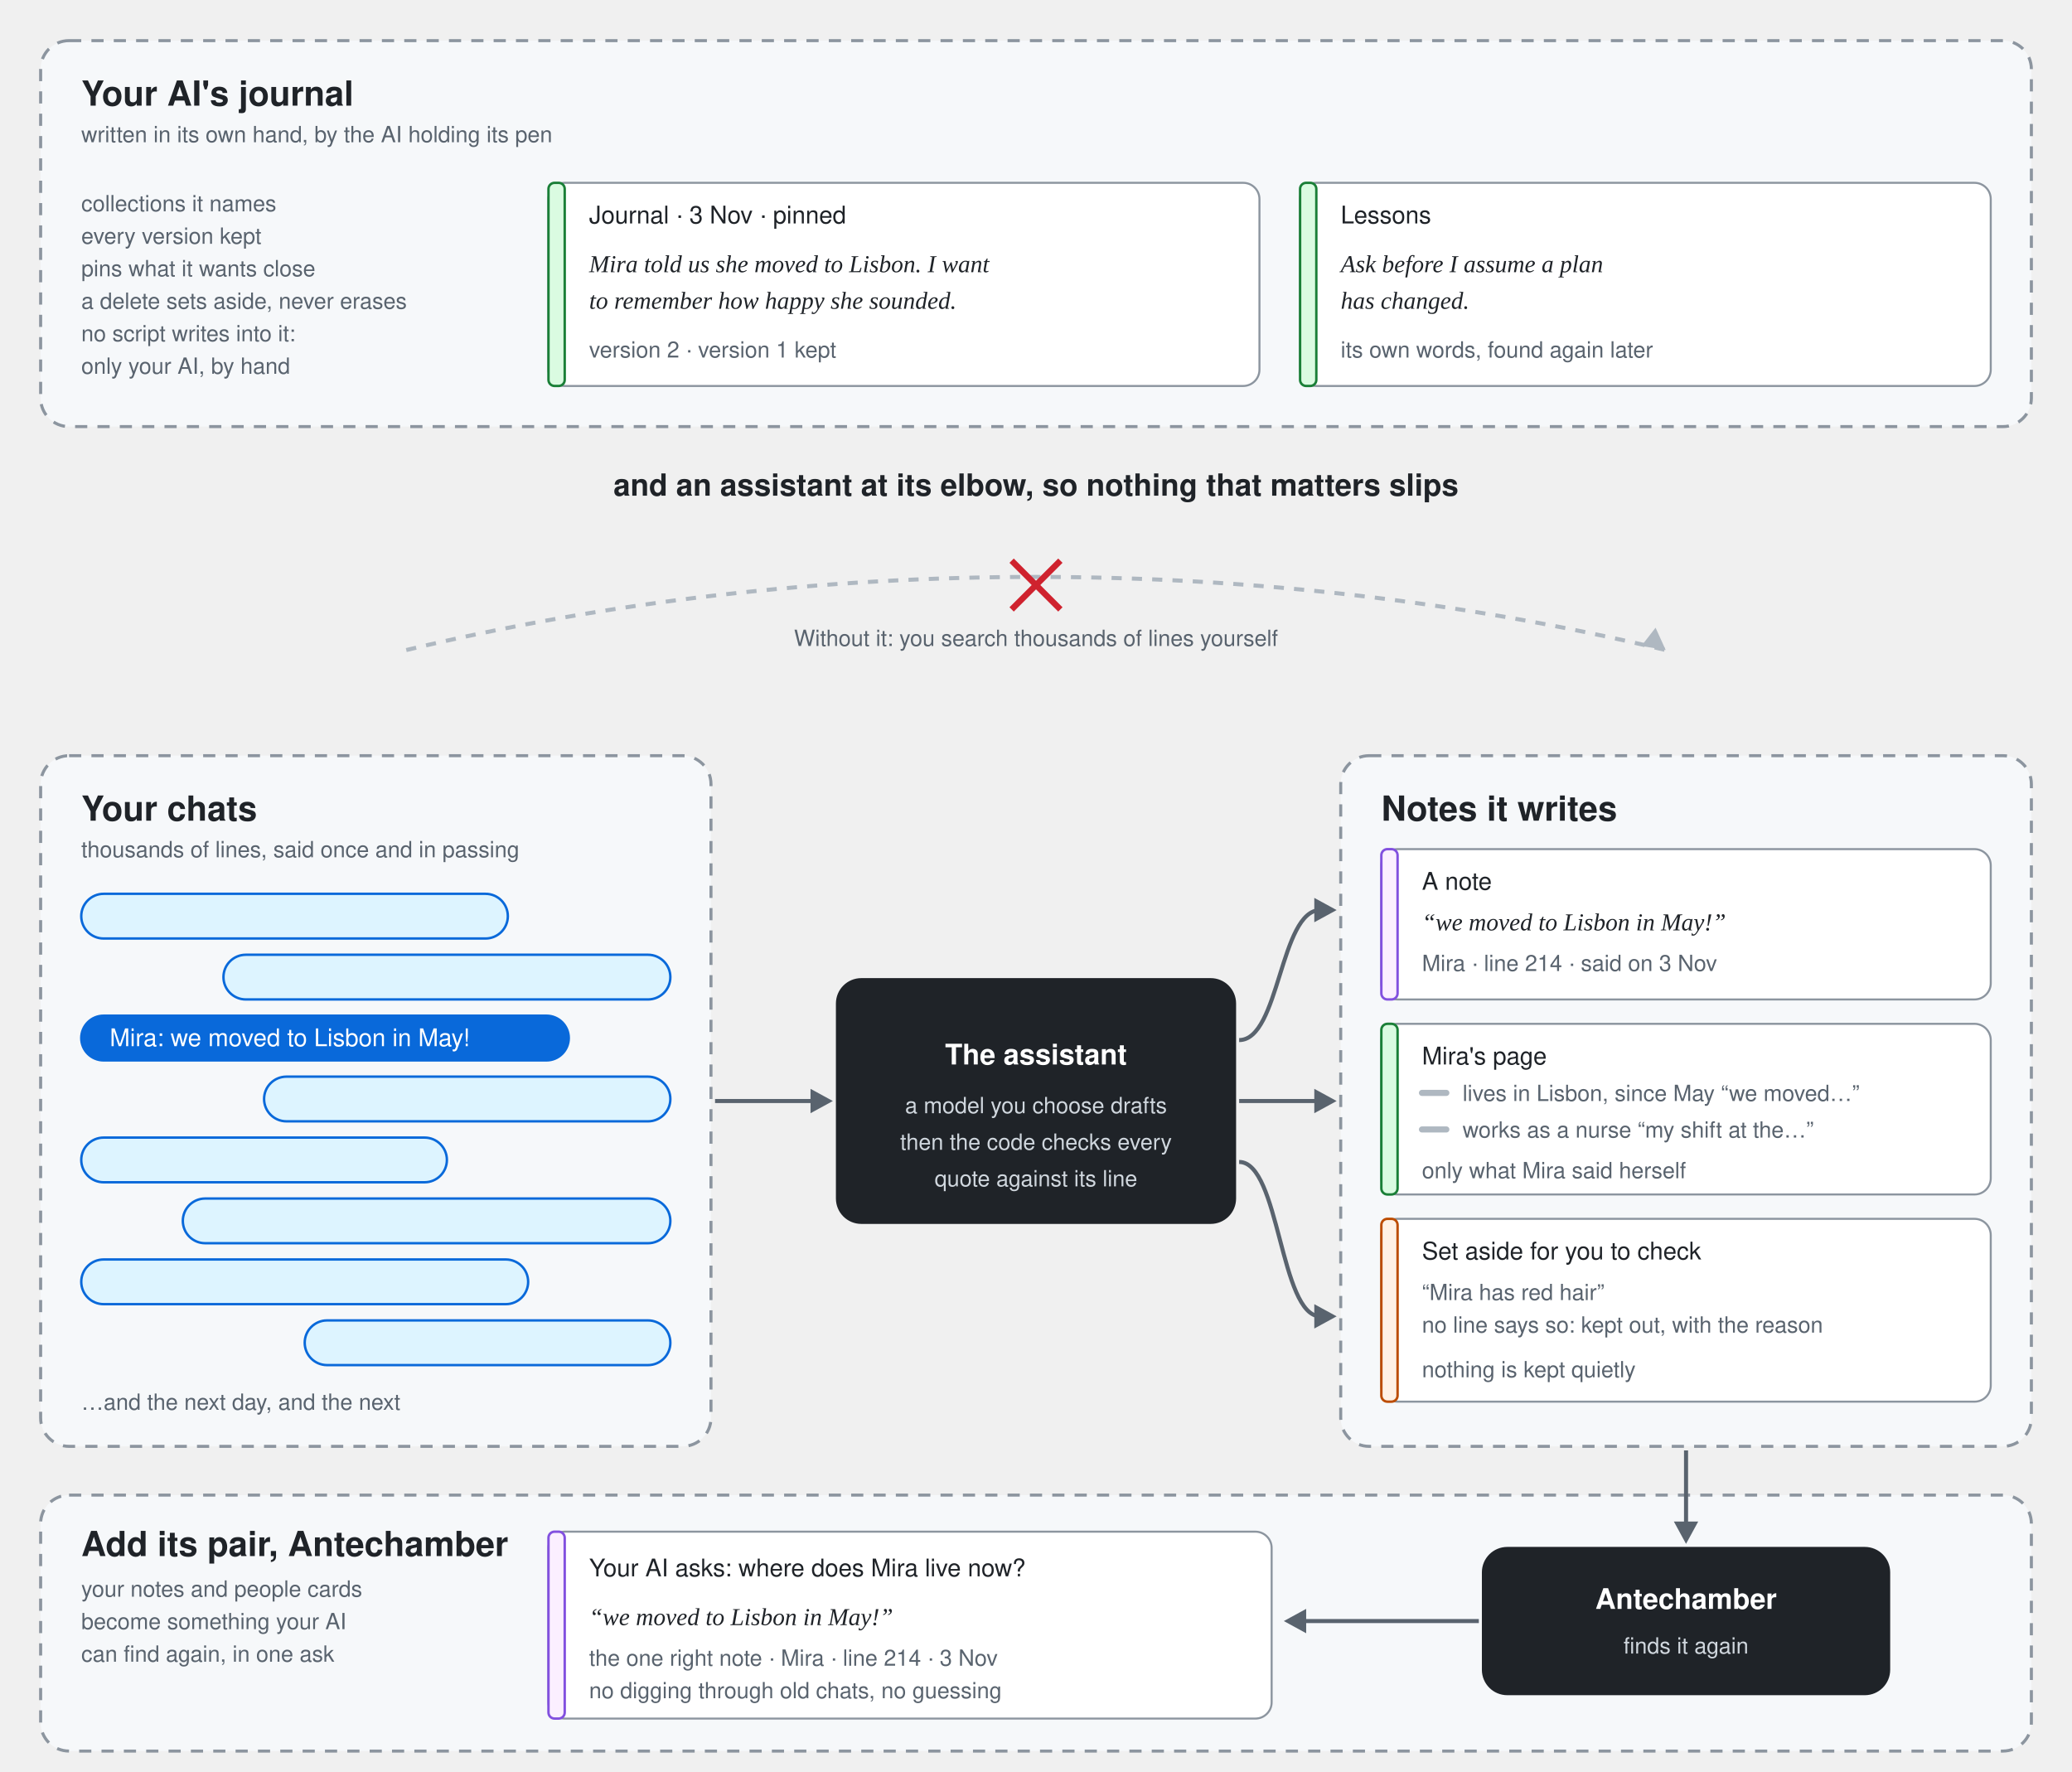
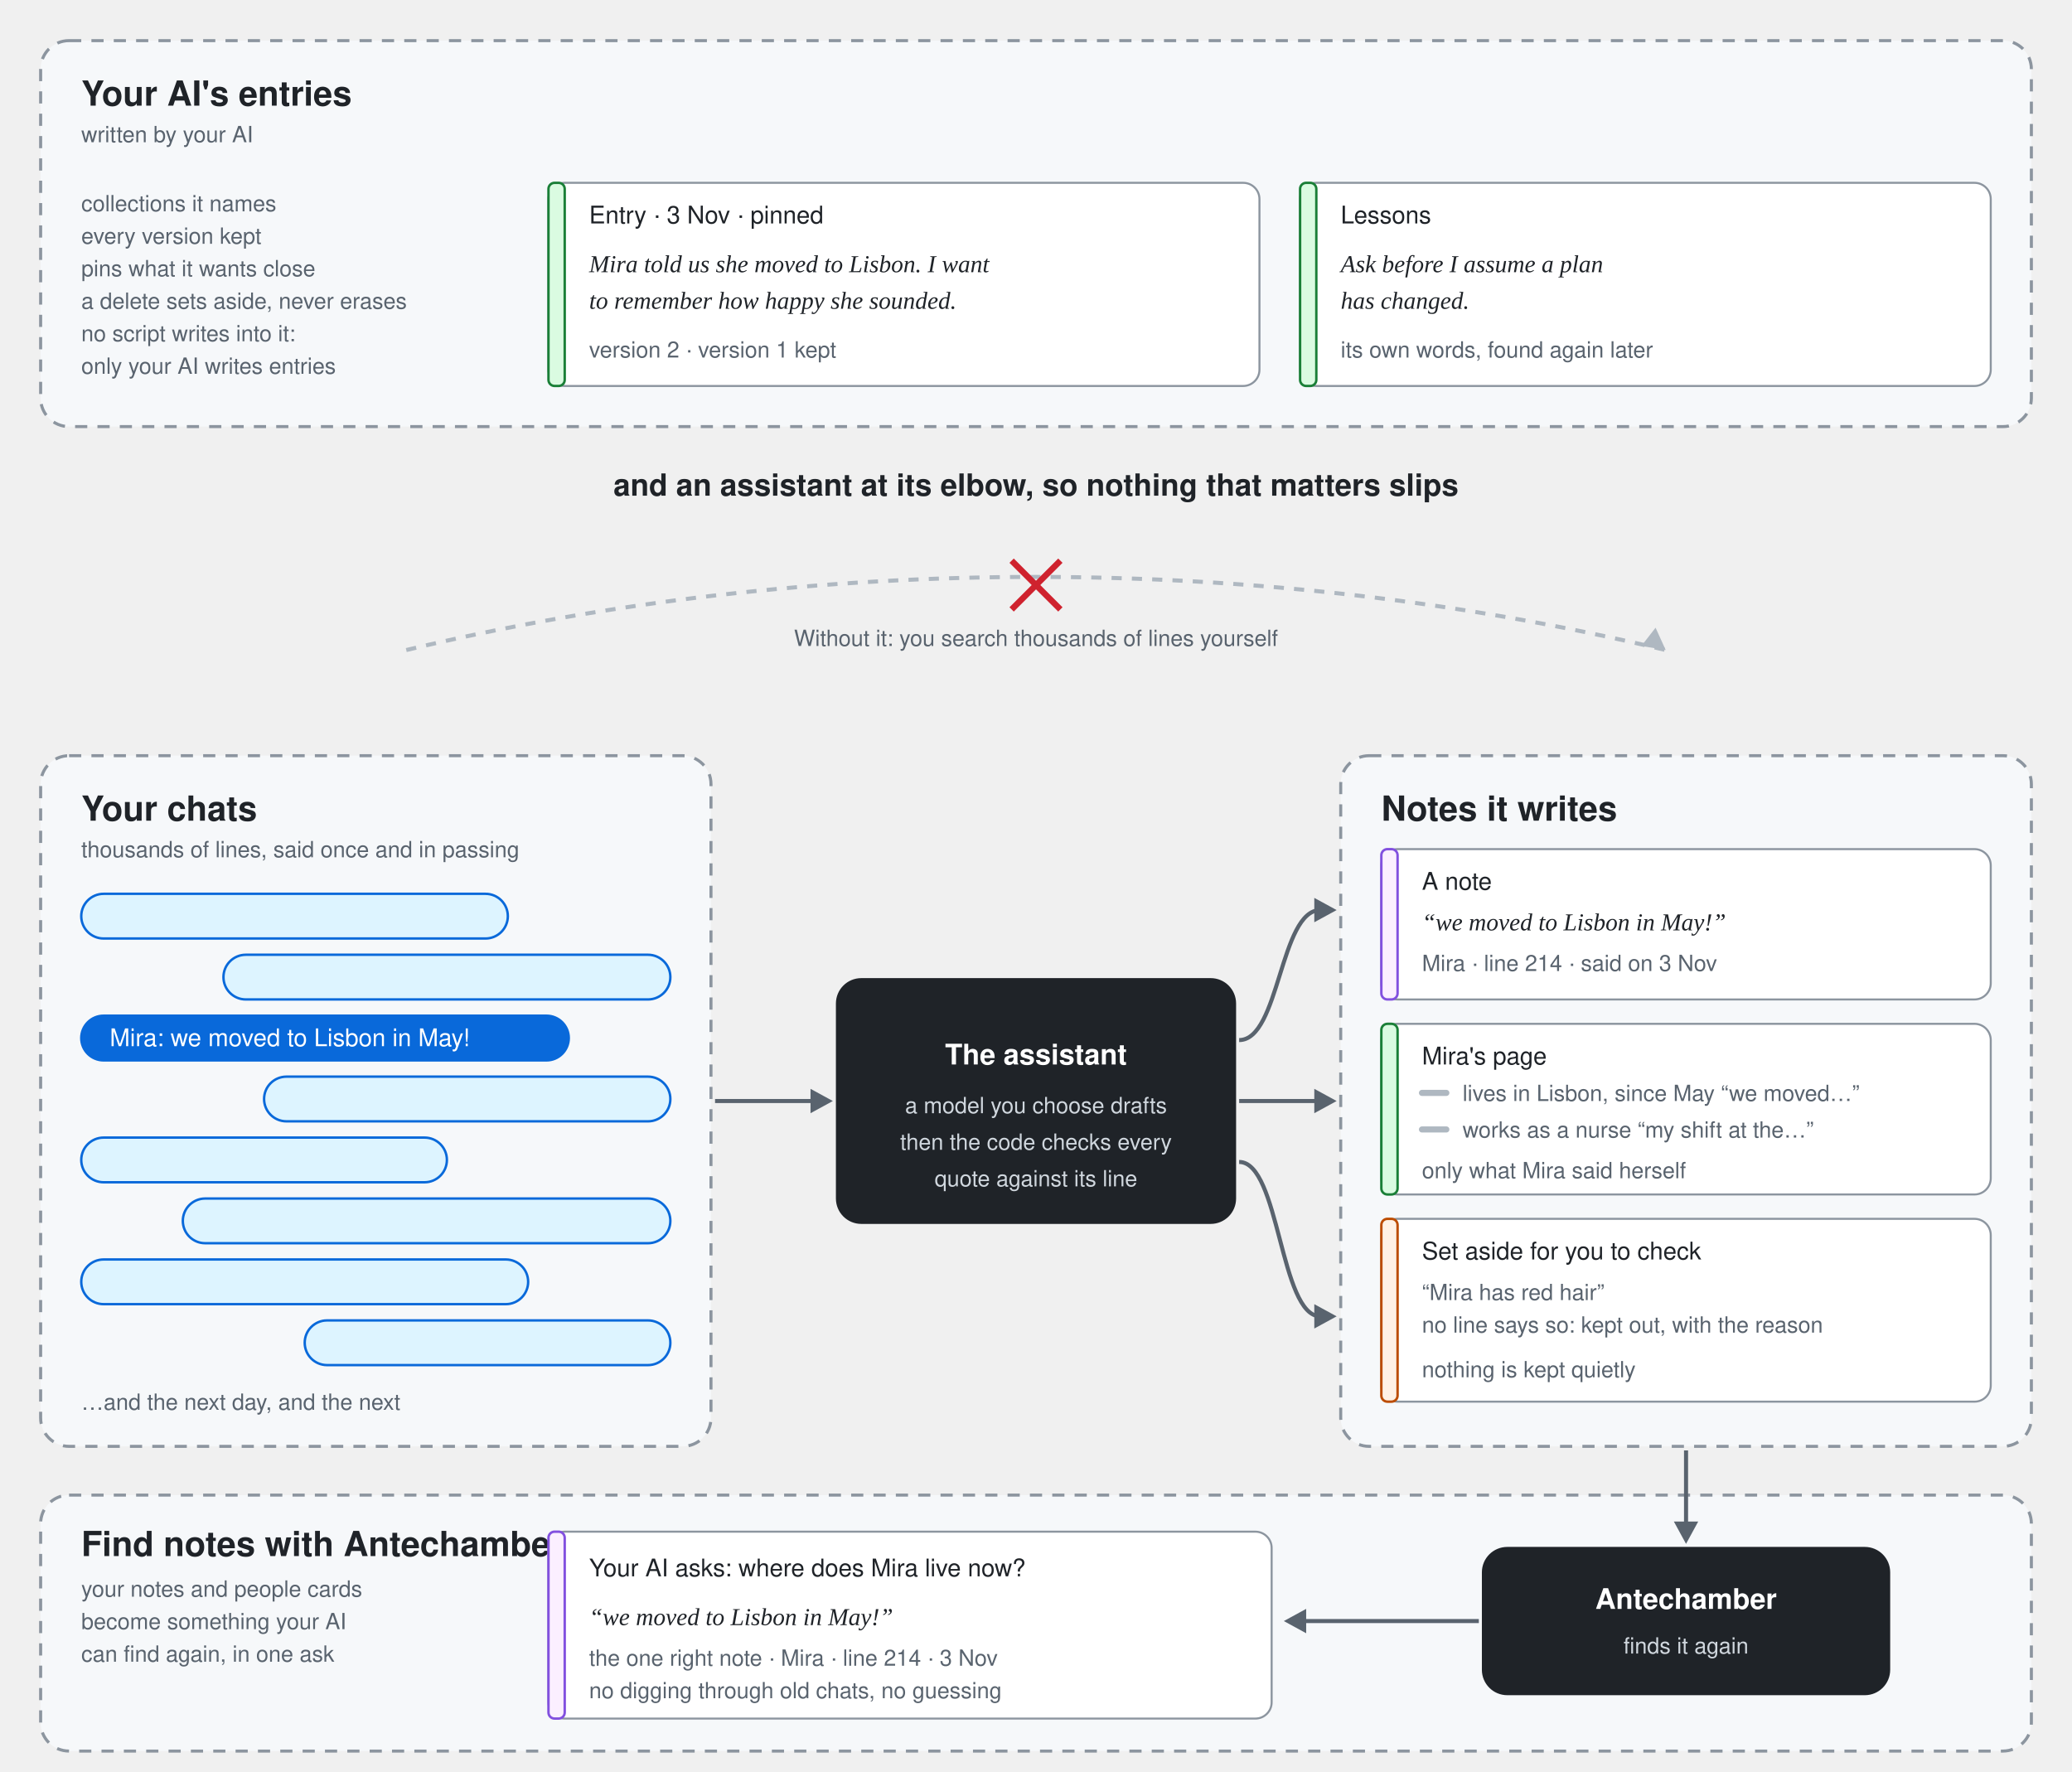
<svg xmlns="http://www.w3.org/2000/svg" viewBox="0 0 1020 872" width="1020" height="872" role="img" aria-labelledby="t d">
  <style>
    .frame{fill:#f6f8fa;stroke:#8c959f;stroke-width:1.5;stroke-dasharray:6 5}
    .title{font:600 17px -apple-system,Segoe UI,Helvetica,Arial,sans-serif;fill:#1f2328}
    .label{font:500 12px -apple-system,Segoe UI,Helvetica,Arial,sans-serif;fill:#1f2328}
    .small{font:400 11px -apple-system,Segoe UI,Helvetica,Arial,sans-serif;fill:#59636e}
    .quote{font:italic 400 12px Georgia,'Times New Roman',serif;fill:#1f2328}
    .verb{font:600 15px -apple-system,Segoe UI,Helvetica,Arial,sans-serif;fill:#1f2328}
    .arrow{stroke:#59636e;stroke-width:2;fill:none}
    .head{fill:#59636e}
    .line{stroke:#afb8c1;stroke-width:3;stroke-linecap:round}
    .note{fill:#dafbe1;stroke:#1a7f37}
    .chat{fill:#ddf4ff;stroke:#0969da}
    .mem{fill:#fbefff;stroke:#8250df}
    .vault{fill:#fff1e5;stroke:#bc4c00}
    .old{stroke:#afb8c1;stroke-width:2;stroke-dasharray:5 5;fill:none}.oldhead{fill:#afb8c1}.x{stroke:#cf222e}
    .chat.pick{fill:#0969da}
    .ante{fill:#1f2328;stroke:#1f2328}
    .antetext{font:600 14px -apple-system,Segoe UI,Helvetica,Arial,sans-serif;fill:#ffffff}
    .antesmall{font:400 11px -apple-system,Segoe UI,Helvetica,Arial,sans-serif;fill:#d0d7de}
    .card{fill:#ffffff;stroke:#8c959f}
    @media (prefers-color-scheme: dark){
      .frame{fill:#161b22;stroke:#6e7681}
      .title,.label,.verb,.quote{fill:#e6edf3}
      .small{fill:#9198a1}
      .arrow{stroke:#9198a1}.head{fill:#9198a1}
      .line{stroke:#484f58}
      .note{fill:#0f2a17;stroke:#3fb950}
      .chat{fill:#0c2440;stroke:#4493f8}
      .mem{fill:#2a1640;stroke:#ab7df8}
      .vault{fill:#3a1d0a;stroke:#f0883e}
      .old{stroke:#484f58}.oldhead{fill:#484f58}.x{stroke:#f85149}
      .chat.pick{fill:#4493f8}
      .ante{fill:#e6edf3;stroke:#e6edf3}
      .antetext{fill:#0d1117}
      .antesmall{fill:#424a53}
      .card{fill:#0d1117;stroke:#6e7681}
    }
  </style>
  <rect class="frame" x="20" y="20" width="980" height="190" rx="14" />
-   <text class="title" x="40" y="52">Your AI's journal</text>
-   <text class="small" x="40" y="70">written in its own hand, by the AI holding its pen</text>
+   <text class="title" x="40" y="52">Your AI's entries</text>
+   <text class="small" x="40" y="70">written by your AI</text>
  <text class="small" x="40" y="104">collections it names</text>
  <text class="small" x="40" y="120">every version kept</text>
  <text class="small" x="40" y="136">pins what it wants close</text>
  <text class="small" x="40" y="152">a delete sets aside, never erases</text>
  <text class="small" x="40" y="168">no script writes into it:</text>
-   <text class="small" x="40" y="184">only your AI, by hand</text>
+   <text class="small" x="40" y="184">only your AI writes entries</text>
  <rect class="card" x="270" y="90" width="350" height="100" rx="8" />
  <rect class="note" x="270" y="90" width="8" height="100" rx="3" stroke-width="1.2" />
-   <text class="label" x="290" y="110">Journal · 3 Nov · pinned</text>
+   <text class="label" x="290" y="110">Entry · 3 Nov · pinned</text>
  <text class="quote" x="290" y="134">Mira told us she moved to Lisbon. I want</text>
  <text class="quote" x="290" y="152">to remember how happy she sounded.</text>
  <text class="small" x="290" y="176">version 2 · version 1 kept</text>
  <rect class="card" x="640" y="90" width="340" height="100" rx="8" />
  <rect class="note" x="640" y="90" width="8" height="100" rx="3" stroke-width="1.2" />
  <text class="label" x="660" y="110">Lessons</text>
  <text class="quote" x="660" y="134">Ask before I assume a plan</text>
  <text class="quote" x="660" y="152">has changed.</text>
  <text class="small" x="660" y="176">its own words, found again later</text>
  <text class="verb" x="510" y="244" text-anchor="middle">and an assistant at its elbow, so nothing that matters slips</text>
  <g transform="translate(0,262)">
    <path class="old" d="M 200 58 C 400 10, 620 10, 820 58" />
    <path class="oldhead" d="M 820 58 l -12 -2 l 7 -9 z" />
    <line class="x" x1="498" y1="14" x2="522" y2="38" stroke-width="3" />
    <line class="x" x1="522" y1="14" x2="498" y2="38" stroke-width="3" />
    <text class="small" x="510" y="56" text-anchor="middle">Without it: you search thousands of lines yourself</text>
    <g transform="translate(0,90)">
      <rect class="frame" x="20" y="20" width="330" height="340" rx="14" />
      <text class="title" x="40" y="52">Your chats</text>
      <text class="small" x="40" y="70">thousands of lines, said once and in passing</text>
      <g stroke-width="1.2">
        <rect class="chat" x="40" y="88" width="210" height="22" rx="11" />
        <rect class="chat" x="110" y="118" width="220" height="22" rx="11" />
        <rect class="chat pick" x="40" y="148" width="240" height="22" rx="11" />
        <text class="label" x="54" y="163" fill="#ffffff" style="fill:#ffffff">Mira: we moved to Lisbon in May!</text>
        <rect class="chat" x="130" y="178" width="200" height="22" rx="11" />
        <rect class="chat" x="40" y="208" width="180" height="22" rx="11" />
        <rect class="chat" x="90" y="238" width="240" height="22" rx="11" />
        <rect class="chat" x="40" y="268" width="220" height="22" rx="11" />
        <rect class="chat" x="150" y="298" width="180" height="22" rx="11" />
      </g>
      <text class="small" x="40" y="342">…and the next day, and the next</text>
      <path class="arrow" d="M 352 190 L 402 190" />
      <path class="head" d="M 410 190 l -11 -6 l 0 12 z" />
      <rect class="ante" x="412" y="130" width="196" height="120" rx="12" />
      <text class="antetext" x="510" y="172" text-anchor="middle">The assistant</text>
      <text class="antesmall" x="510" y="196" text-anchor="middle">a model you choose drafts</text>
      <text class="antesmall" x="510" y="214" text-anchor="middle">then the code checks every</text>
      <text class="antesmall" x="510" y="232" text-anchor="middle">quote against its line</text>
      <path class="arrow" d="M 610 160 C 630 160, 630 96, 650 96" />
      <path class="head" d="M 658 96 l -11 -6 l 0 12 z" />
      <path class="arrow" d="M 610 190 L 650 190" />
      <path class="head" d="M 658 190 l -11 -6 l 0 12 z" />
      <path class="arrow" d="M 610 220 C 630 220, 630 296, 650 296" />
      <path class="head" d="M 658 296 l -11 -6 l 0 12 z" />
      <rect class="frame" x="660" y="20" width="340" height="340" rx="14" />
      <text class="title" x="680" y="52">Notes it writes</text>
      <rect class="card" x="680" y="66" width="300" height="74" rx="8" />
      <rect class="mem" x="680" y="66" width="8" height="74" rx="3" stroke-width="1.2" />
      <text class="label" x="700" y="86">A note</text>
      <text class="quote" x="700" y="106">“we moved to Lisbon in May!”</text>
      <text class="small" x="700" y="126">Mira · line 214 · said on 3 Nov</text>
      <rect class="card" x="680" y="152" width="300" height="84" rx="8" />
      <rect class="note" x="680" y="152" width="8" height="84" rx="3" stroke-width="1.2" />
      <text class="label" x="700" y="172">Mira's page</text>
      <line class="line" x1="700" y1="186" x2="712" y2="186" />
      <text class="small" x="720" y="190">lives in Lisbon, since May  “we moved…”</text>
      <line class="line" x1="700" y1="204" x2="712" y2="204" />
      <text class="small" x="720" y="208">works as a nurse  “my shift at the…”</text>
      <text class="small" x="700" y="228">only what Mira said herself</text>
      <rect class="card" x="680" y="248" width="300" height="90" rx="8" />
      <rect class="vault" x="680" y="248" width="8" height="90" rx="3" stroke-width="1.2" />
      <text class="label" x="700" y="268">Set aside for you to check</text>
      <text class="small" x="700" y="288">“Mira has red hair”</text>
      <text class="small" x="700" y="304">no line says so: kept out, with the reason</text>
      <text class="small" x="700" y="326">nothing is kept quietly</text>
      <rect class="frame" x="20" y="384" width="980" height="126" rx="14" />
-       <text class="title" x="40" y="414">Add its pair, Antechamber</text>
+       <a href="https://github.com/SolanceLab/antechamber">
+         <text class="title" x="40" y="414">Find notes with Antechamber</text>
+       </a>
      <text class="small" x="40" y="434">your notes and people cards</text>
      <text class="small" x="40" y="450">become something your AI</text>
      <text class="small" x="40" y="466">can find again, in one ask</text>
      <path class="arrow" d="M 830 362 L 830 400" />
      <path class="head" d="M 830 408 l -6 -11 l 12 0 z" />
      <rect class="ante" x="730" y="410" width="200" height="72" rx="12" />
-       <text class="antetext" x="830" y="440" text-anchor="middle">Antechamber</text>
+       <a href="https://github.com/SolanceLab/antechamber">
+         <text class="antetext" x="830" y="440" text-anchor="middle">Antechamber</text>
+       </a>
      <text class="antesmall" x="830" y="462" text-anchor="middle">finds it again</text>
      <path class="arrow" d="M 728 446 L 640 446" />
      <path class="head" d="M 632 446 l 11 -6 l 0 12 z" />
      <rect class="card" x="270" y="402" width="356" height="92" rx="8" />
      <rect class="mem" x="270" y="402" width="8" height="92" rx="3" stroke-width="1.2" />
      <text class="label" x="290" y="424">Your AI asks: where does Mira live now?</text>
      <text class="quote" x="290" y="448">“we moved to Lisbon in May!”</text>
      <text class="small" x="290" y="468">the one right note · Mira · line 214 · 3 Nov</text>
      <text class="small" x="290" y="484">no digging through old chats, no guessing</text>
    </g>
  </g>
</svg>
